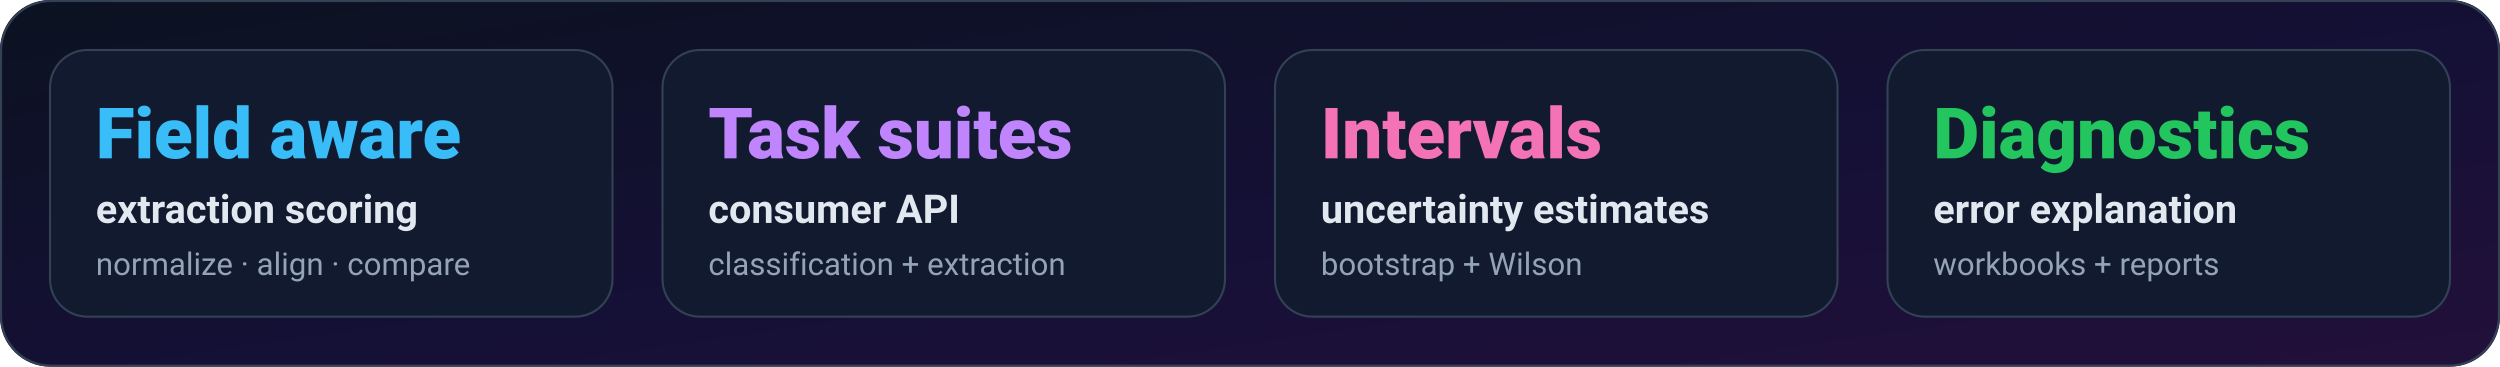
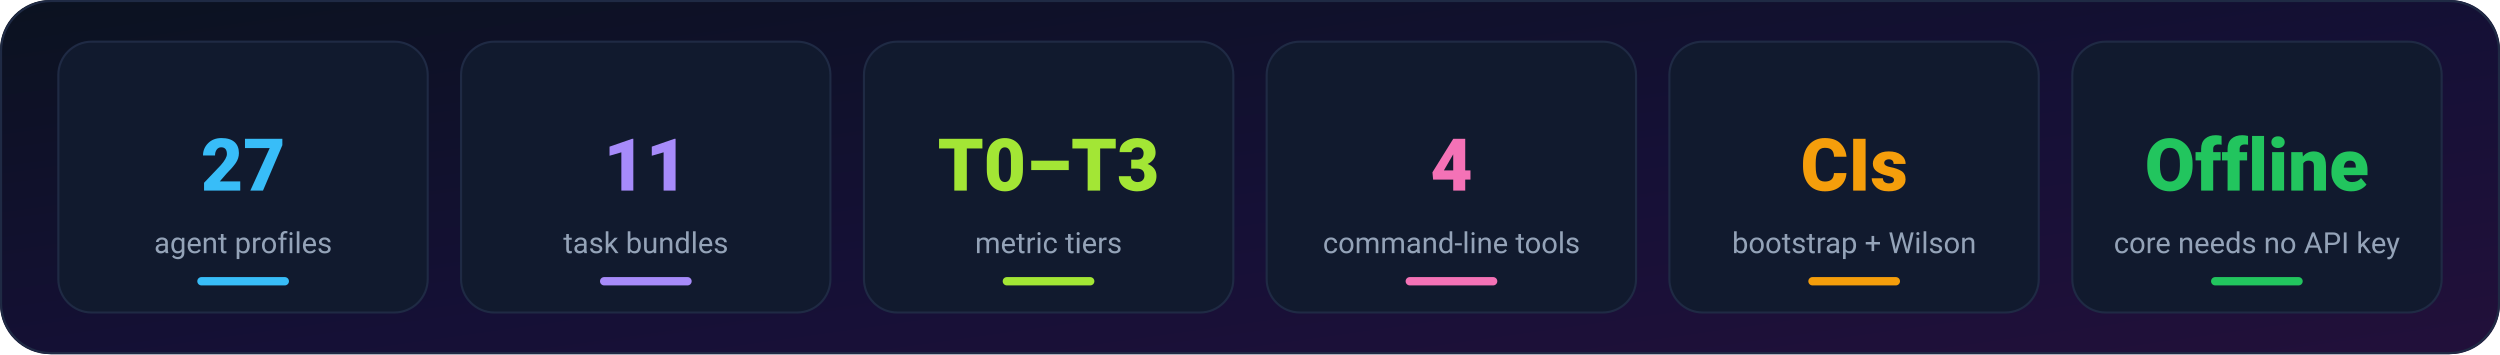
- <svg xmlns="http://www.w3.org/2000/svg" viewBox="0 0 1200 176" width="1200" height="176" role="img" aria-labelledby="title desc" font-family="ui-sans-serif,-apple-system,'Segoe UI',Roboto,Helvetica,Arial,sans-serif">
+ <svg xmlns="http://www.w3.org/2000/svg" viewBox="0 0 1200 170" width="1200" height="170" role="img" aria-labelledby="t d" font-family="ui-sans-serif,-apple-system,'Segoe UI',Roboto,Helvetica,Arial,sans-serif">
  <defs>
-     <linearGradient id="bg" x2="1" y2="1">
-       <stop stop-color="#0b1220" />
+     <linearGradient id="bg" x1="0" y1="0" x2="1" y2="1">
+       <stop offset="0" stop-color="#0b1220" />
      <stop offset=".55" stop-color="#151036" />
      <stop offset="1" stop-color="#22103a" />
    </linearGradient>
-     <linearGradient id="heading">
-       <stop stop-color="#7dd3fc" />
+     <linearGradient id="ttl" x1="0" y1="0" x2="1" y2="0">
+       <stop offset="0" stop-color="#7dd3fc" />
      <stop offset=".5" stop-color="#c4b5fd" />
      <stop offset="1" stop-color="#f9a8d4" />
    </linearGradient>
-     <marker id="arrow" viewBox="0 0 10 10" refX="9" refY="5" markerWidth="6" markerHeight="6" orient="auto-start-reverse">
-       <path d="M0 0 L10 5 L0 10" fill="none" stroke="#94a3b8" stroke-width="1.5" />
+     <radialGradient id="glow" cx=".5" cy=".5" r=".5">
+       <stop offset="0" stop-color="#a78bfa" stop-opacity=".9" />
+       <stop offset="1" stop-color="#a78bfa" stop-opacity="0" />
+     </radialGradient>
+     <filter id="soft" x="-50%" y="-50%" width="200%" height="200%">
+       <feGaussianBlur stdDeviation="3" />
+     </filter>
+     <marker id="arr" viewBox="0 0 10 10" refX="8" refY="5" markerWidth="7" markerHeight="7" orient="auto-start-reverse">
+       <path d="M1 1 L9 5 L1 9" fill="none" stroke="#94a3b8" stroke-width="1.6" stroke-linecap="round" stroke-linejoin="round" />
    </marker>
+     <linearGradient id="shine" x1="0" y1="0" x2="1" y2="0">
+       <stop offset="0" stop-color="#fff" stop-opacity="0" />
+       <stop offset=".5" stop-color="#fff" stop-opacity=".12" />
+       <stop offset="1" stop-color="#fff" stop-opacity="0" />
+     </linearGradient>
  </defs>
-   <style>.cue{stroke-dasharray:6 22;animation:travel 4.5s linear 1}@keyframes travel{from{stroke-dashoffset:112}to{stroke-dashoffset:0}}@media(prefers-reduced-motion:reduce){.cue{animation:none}}</style>
-   <rect width="1200" height="176" rx="24" fill="url(#bg)" />
-   <rect x=".5" y=".5" width="1199" height="175" rx="24" fill="none" stroke="#334155" />
-   <rect x="24" y="24" width="270" height="128" rx="18" fill="#111a2e" stroke="#334155" />
-   <text x="46" y="76" font-size="34" fill="#38bdf8" font-weight="800" text-anchor="start">Field aware</text>
-   <text x="46" y="107" font-size="19" fill="#e2e8f0" font-weight="600" text-anchor="start">extraction scoring</text>
-   <text x="46" y="132" font-size="15" fill="#94a3b8" font-weight="400" text-anchor="start">normalize · align · compare</text>
-   <rect x="318" y="24" width="270" height="128" rx="18" fill="#111a2e" stroke="#334155" />
-   <text x="340" y="76" font-size="34" fill="#c084fc" font-weight="800" text-anchor="start">Task suites</text>
-   <text x="340" y="107" font-size="19" fill="#e2e8f0" font-weight="600" text-anchor="start">consumer API</text>
-   <text x="340" y="132" font-size="15" fill="#94a3b8" font-weight="400" text-anchor="start">classification + extraction</text>
-   <rect x="612" y="24" width="270" height="128" rx="18" fill="#111a2e" stroke="#334155" />
-   <text x="634" y="76" font-size="34" fill="#f472b6" font-weight="800" text-anchor="start">Intervals</text>
-   <text x="634" y="107" font-size="19" fill="#e2e8f0" font-weight="600" text-anchor="start">uncertainty estimates</text>
-   <text x="634" y="132" font-size="15" fill="#94a3b8" font-weight="400" text-anchor="start">bootstrap + Wilson</text>
-   <rect x="906" y="24" width="270" height="128" rx="18" fill="#111a2e" stroke="#334155" />
-   <text x="928" y="76" font-size="34" fill="#22c55e" font-weight="800" text-anchor="start">Diagnostics</text>
-   <text x="928" y="107" font-size="19" fill="#e2e8f0" font-weight="600" text-anchor="start">error explanation</text>
-   <text x="928" y="132" font-size="15" fill="#94a3b8" font-weight="400" text-anchor="start">workbooks + reports</text>
+   <style>@media (prefers-reduced-motion: reduce){.motion{display:none}}</style>
+   <rect width="1200" height="170" rx="24" fill="url(#bg)" />
+   <rect x=".5" y=".5" width="1199" height="169" rx="24" fill="none" stroke="#1f2a44" />
+   <clipPath id="c0">
+     <rect x="28" y="20" width="177.3" height="130" rx="16" />
+   </clipPath>
+   <rect x="28" y="20" width="177.3" height="130" rx="16" fill="#111a2e" stroke="#1f2a44" />
+   <text x="116.7" y="91.5" font-size="35" fill="#38bdf8" font-weight="800" text-anchor="middle">27</text>
+   <text x="116.7" y="121.5" font-size="14" fill="#94a3b8" text-anchor="middle">agent profiles</text>
+   <rect x="94.7" y="133" width="44" height="4" rx="2" fill="#38bdf8" />
+   <g class="motion" clip-path="url(#c0)">
+     <rect x="-40" y="20" width="60" height="130" fill="url(#shine)">
+       <animate attributeName="x" values="-40;213.3;213.3" keyTimes="0;.35;1" dur="5s" begin="0s" repeatCount="indefinite" />
+     </rect>
+   </g>
+   <clipPath id="c1">
+     <rect x="221.3" y="20" width="177.3" height="130" rx="16" />
+   </clipPath>
+   <rect x="221.3" y="20" width="177.3" height="130" rx="16" fill="#111a2e" stroke="#1f2a44" />
+   <text x="310" y="91.5" font-size="35" fill="#a78bfa" font-weight="800" text-anchor="middle">11</text>
+   <text x="310" y="121.5" font-size="14" fill="#94a3b8" text-anchor="middle">task bundles</text>
+   <rect x="288" y="133" width="44" height="4" rx="2" fill="#a78bfa" />
+   <g class="motion" clip-path="url(#c1)">
+     <rect x="153.3" y="20" width="60" height="130" fill="url(#shine)">
+       <animate attributeName="x" values="153.3;406.7;406.7" keyTimes="0;.35;1" dur="5s" begin="0.5s" repeatCount="indefinite" />
+     </rect>
+   </g>
+   <clipPath id="c2">
+     <rect x="414.7" y="20" width="177.3" height="130" rx="16" />
+   </clipPath>
+   <rect x="414.7" y="20" width="177.3" height="130" rx="16" fill="#111a2e" stroke="#1f2a44" />
+   <text x="503.3" y="91.5" font-size="35" fill="#a3e635" font-weight="800" text-anchor="middle">T0–T3</text>
+   <text x="503.3" y="121.5" font-size="14" fill="#94a3b8" text-anchor="middle">metric tiers</text>
+   <rect x="481.3" y="133" width="44" height="4" rx="2" fill="#a3e635" />
+   <g class="motion" clip-path="url(#c2)">
+     <rect x="346.7" y="20" width="60" height="130" fill="url(#shine)">
+       <animate attributeName="x" values="346.7;600;600" keyTimes="0;.35;1" dur="5s" begin="1s" repeatCount="indefinite" />
+     </rect>
+   </g>
+   <clipPath id="c3">
+     <rect x="608" y="20" width="177.3" height="130" rx="16" />
+   </clipPath>
+   <rect x="608" y="20" width="177.3" height="130" rx="16" fill="#111a2e" stroke="#1f2a44" />
+   <text x="696.7" y="91.5" font-size="35" fill="#f472b6" font-weight="800" text-anchor="middle">4</text>
+   <text x="696.7" y="121.5" font-size="14" fill="#94a3b8" text-anchor="middle">command-line tools</text>
+   <rect x="674.7" y="133" width="44" height="4" rx="2" fill="#f472b6" />
+   <g class="motion" clip-path="url(#c3)">
+     <rect x="540" y="20" width="60" height="130" fill="url(#shine)">
+       <animate attributeName="x" values="540;793.3;793.3" keyTimes="0;.35;1" dur="5s" begin="1.5s" repeatCount="indefinite" />
+     </rect>
+   </g>
+   <clipPath id="c4">
+     <rect x="801.3" y="20" width="177.3" height="130" rx="16" />
+   </clipPath>
+   <rect x="801.3" y="20" width="177.3" height="130" rx="16" fill="#111a2e" stroke="#1f2a44" />
+   <text x="890" y="91.5" font-size="35" fill="#f59e0b" font-weight="800" text-anchor="middle">CIs</text>
+   <text x="890" y="121.5" font-size="14" fill="#94a3b8" text-anchor="middle">bootstrap + Wilson</text>
+   <rect x="868" y="133" width="44" height="4" rx="2" fill="#f59e0b" />
+   <g class="motion" clip-path="url(#c4)">
+     <rect x="733.3" y="20" width="60" height="130" fill="url(#shine)">
+       <animate attributeName="x" values="733.3;986.7;986.7" keyTimes="0;.35;1" dur="5s" begin="2s" repeatCount="indefinite" />
+     </rect>
+   </g>
+   <clipPath id="c5">
+     <rect x="994.7" y="20" width="177.3" height="130" rx="16" />
+   </clipPath>
+   <rect x="994.7" y="20" width="177.3" height="130" rx="16" fill="#111a2e" stroke="#1f2a44" />
+   <text x="1083.3" y="91.5" font-size="35" fill="#22c55e" font-weight="800" text-anchor="middle">Offline</text>
+   <text x="1083.3" y="121.5" font-size="14" fill="#94a3b8" text-anchor="middle">core needs no API key</text>
+   <rect x="1061.3" y="133" width="44" height="4" rx="2" fill="#22c55e" />
+   <g class="motion" clip-path="url(#c5)">
+     <rect x="926.7" y="20" width="60" height="130" fill="url(#shine)">
+       <animate attributeName="x" values="926.7;1180;1180" keyTimes="0;.35;1" dur="5s" begin="2.5s" repeatCount="indefinite" />
+     </rect>
+   </g>
</svg>
